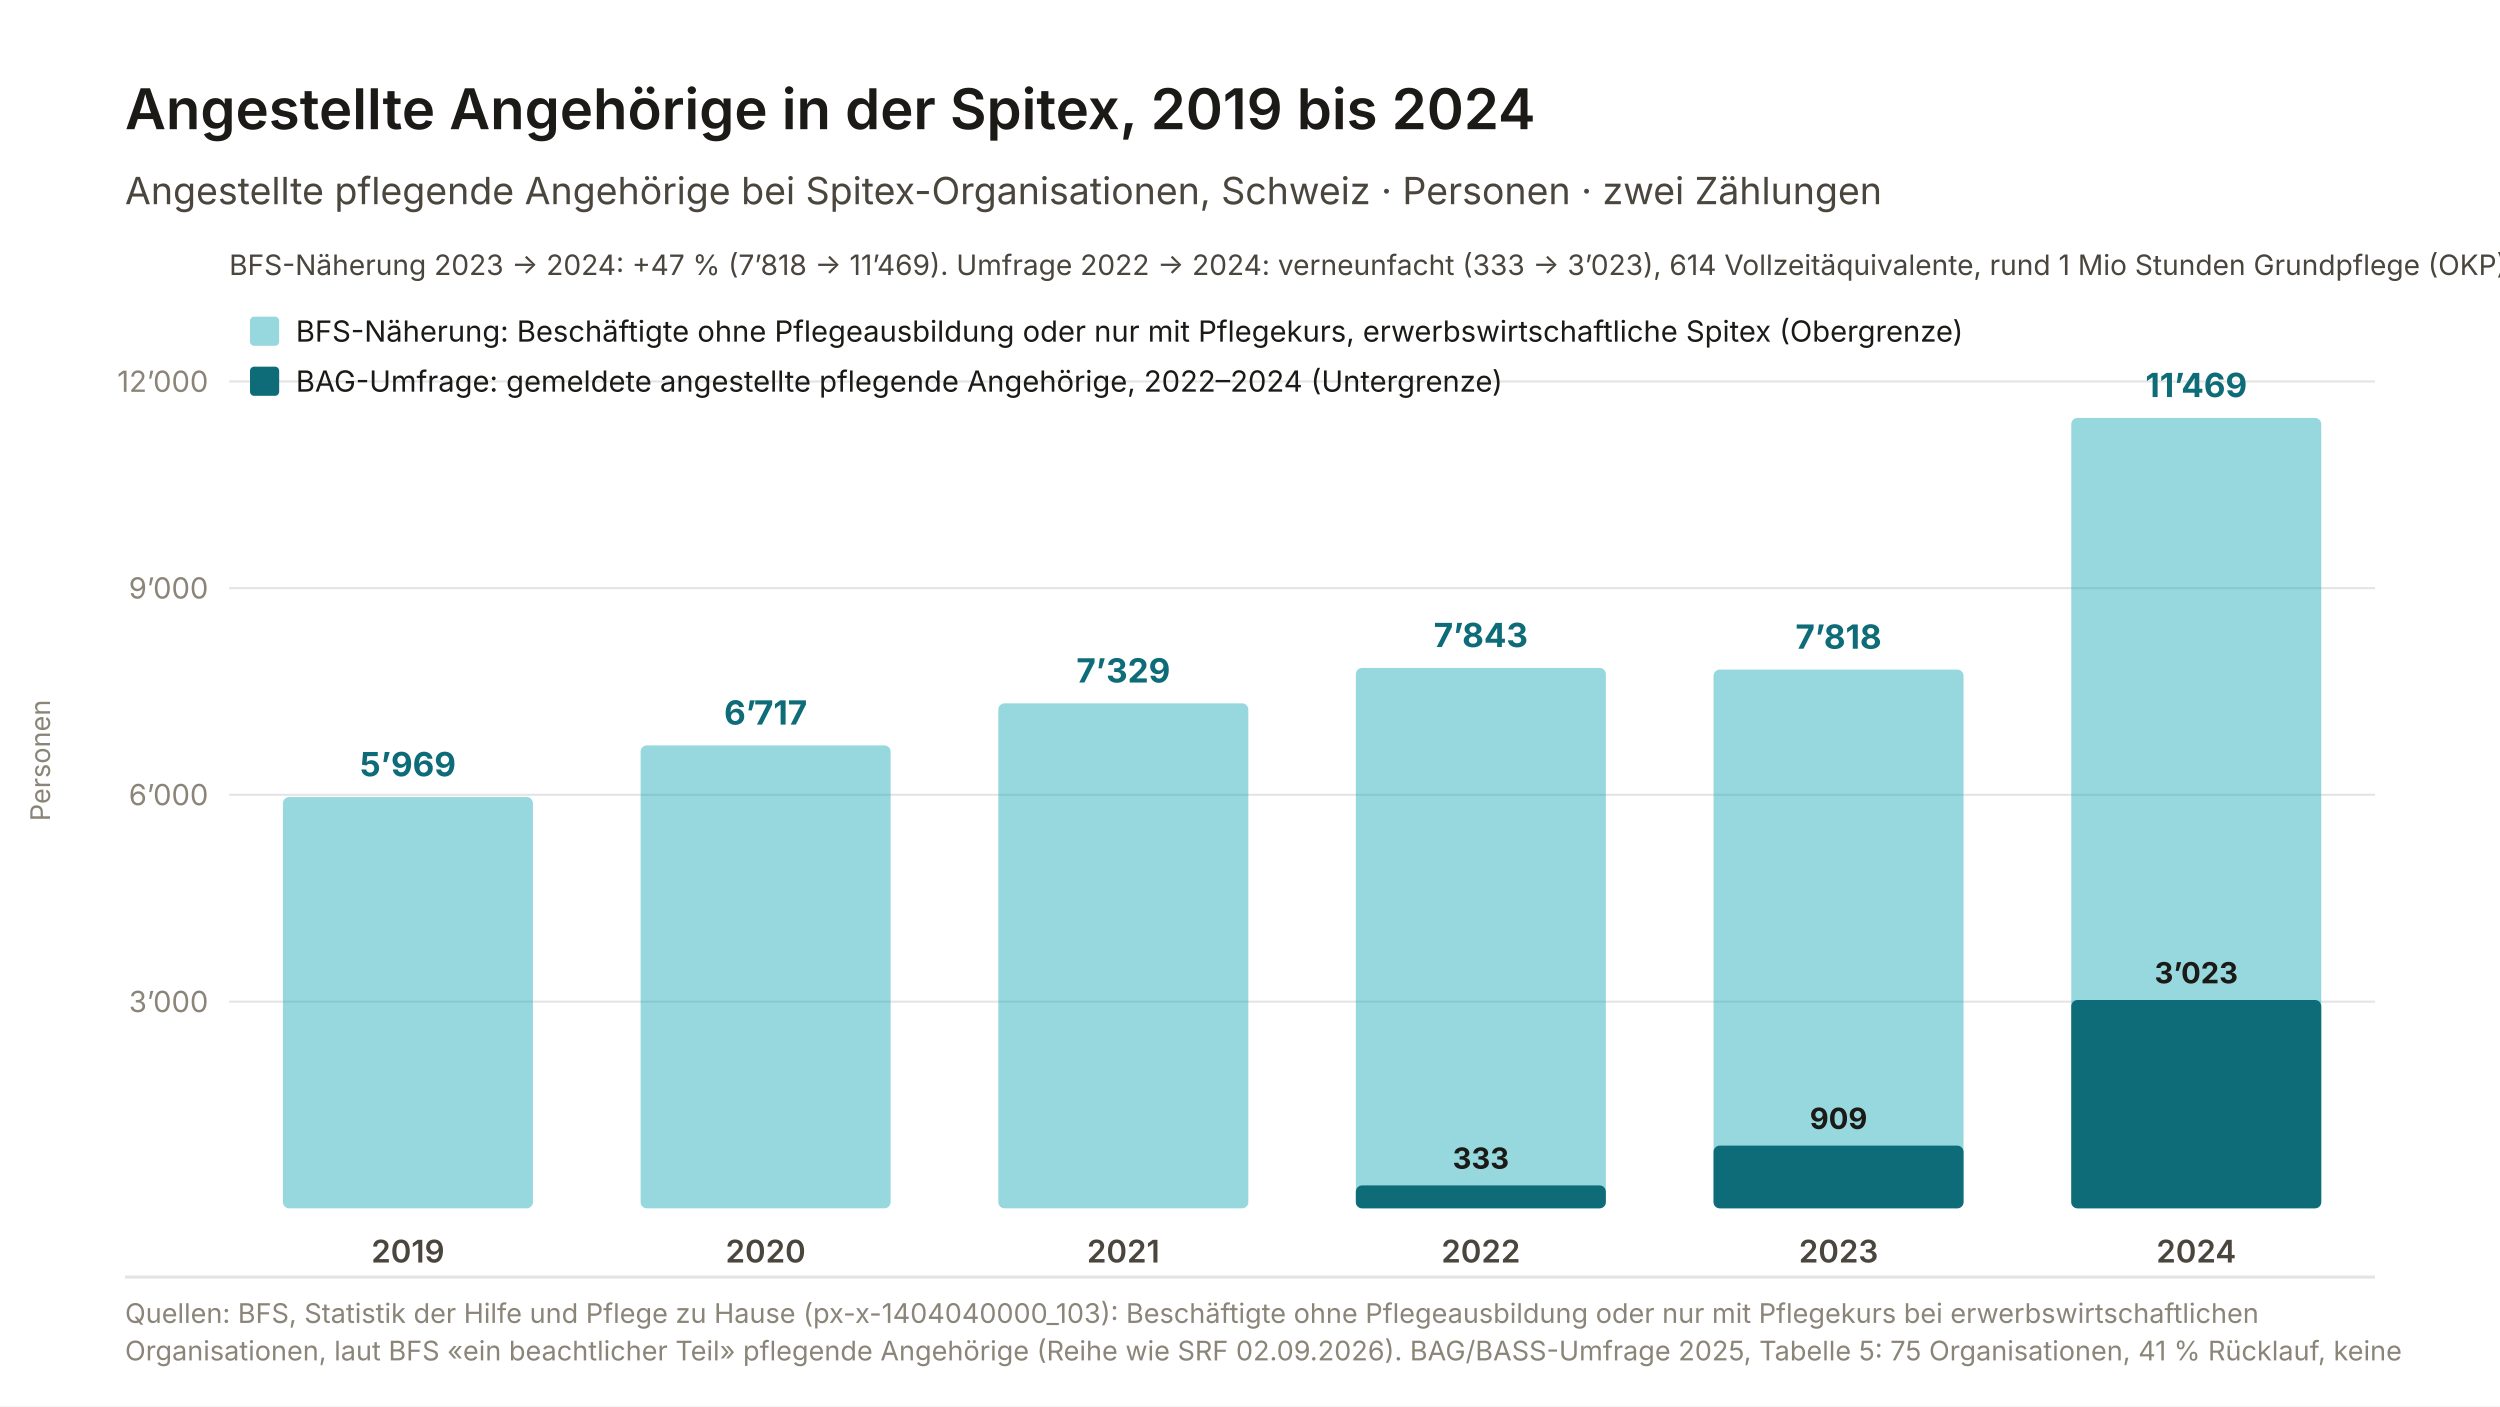
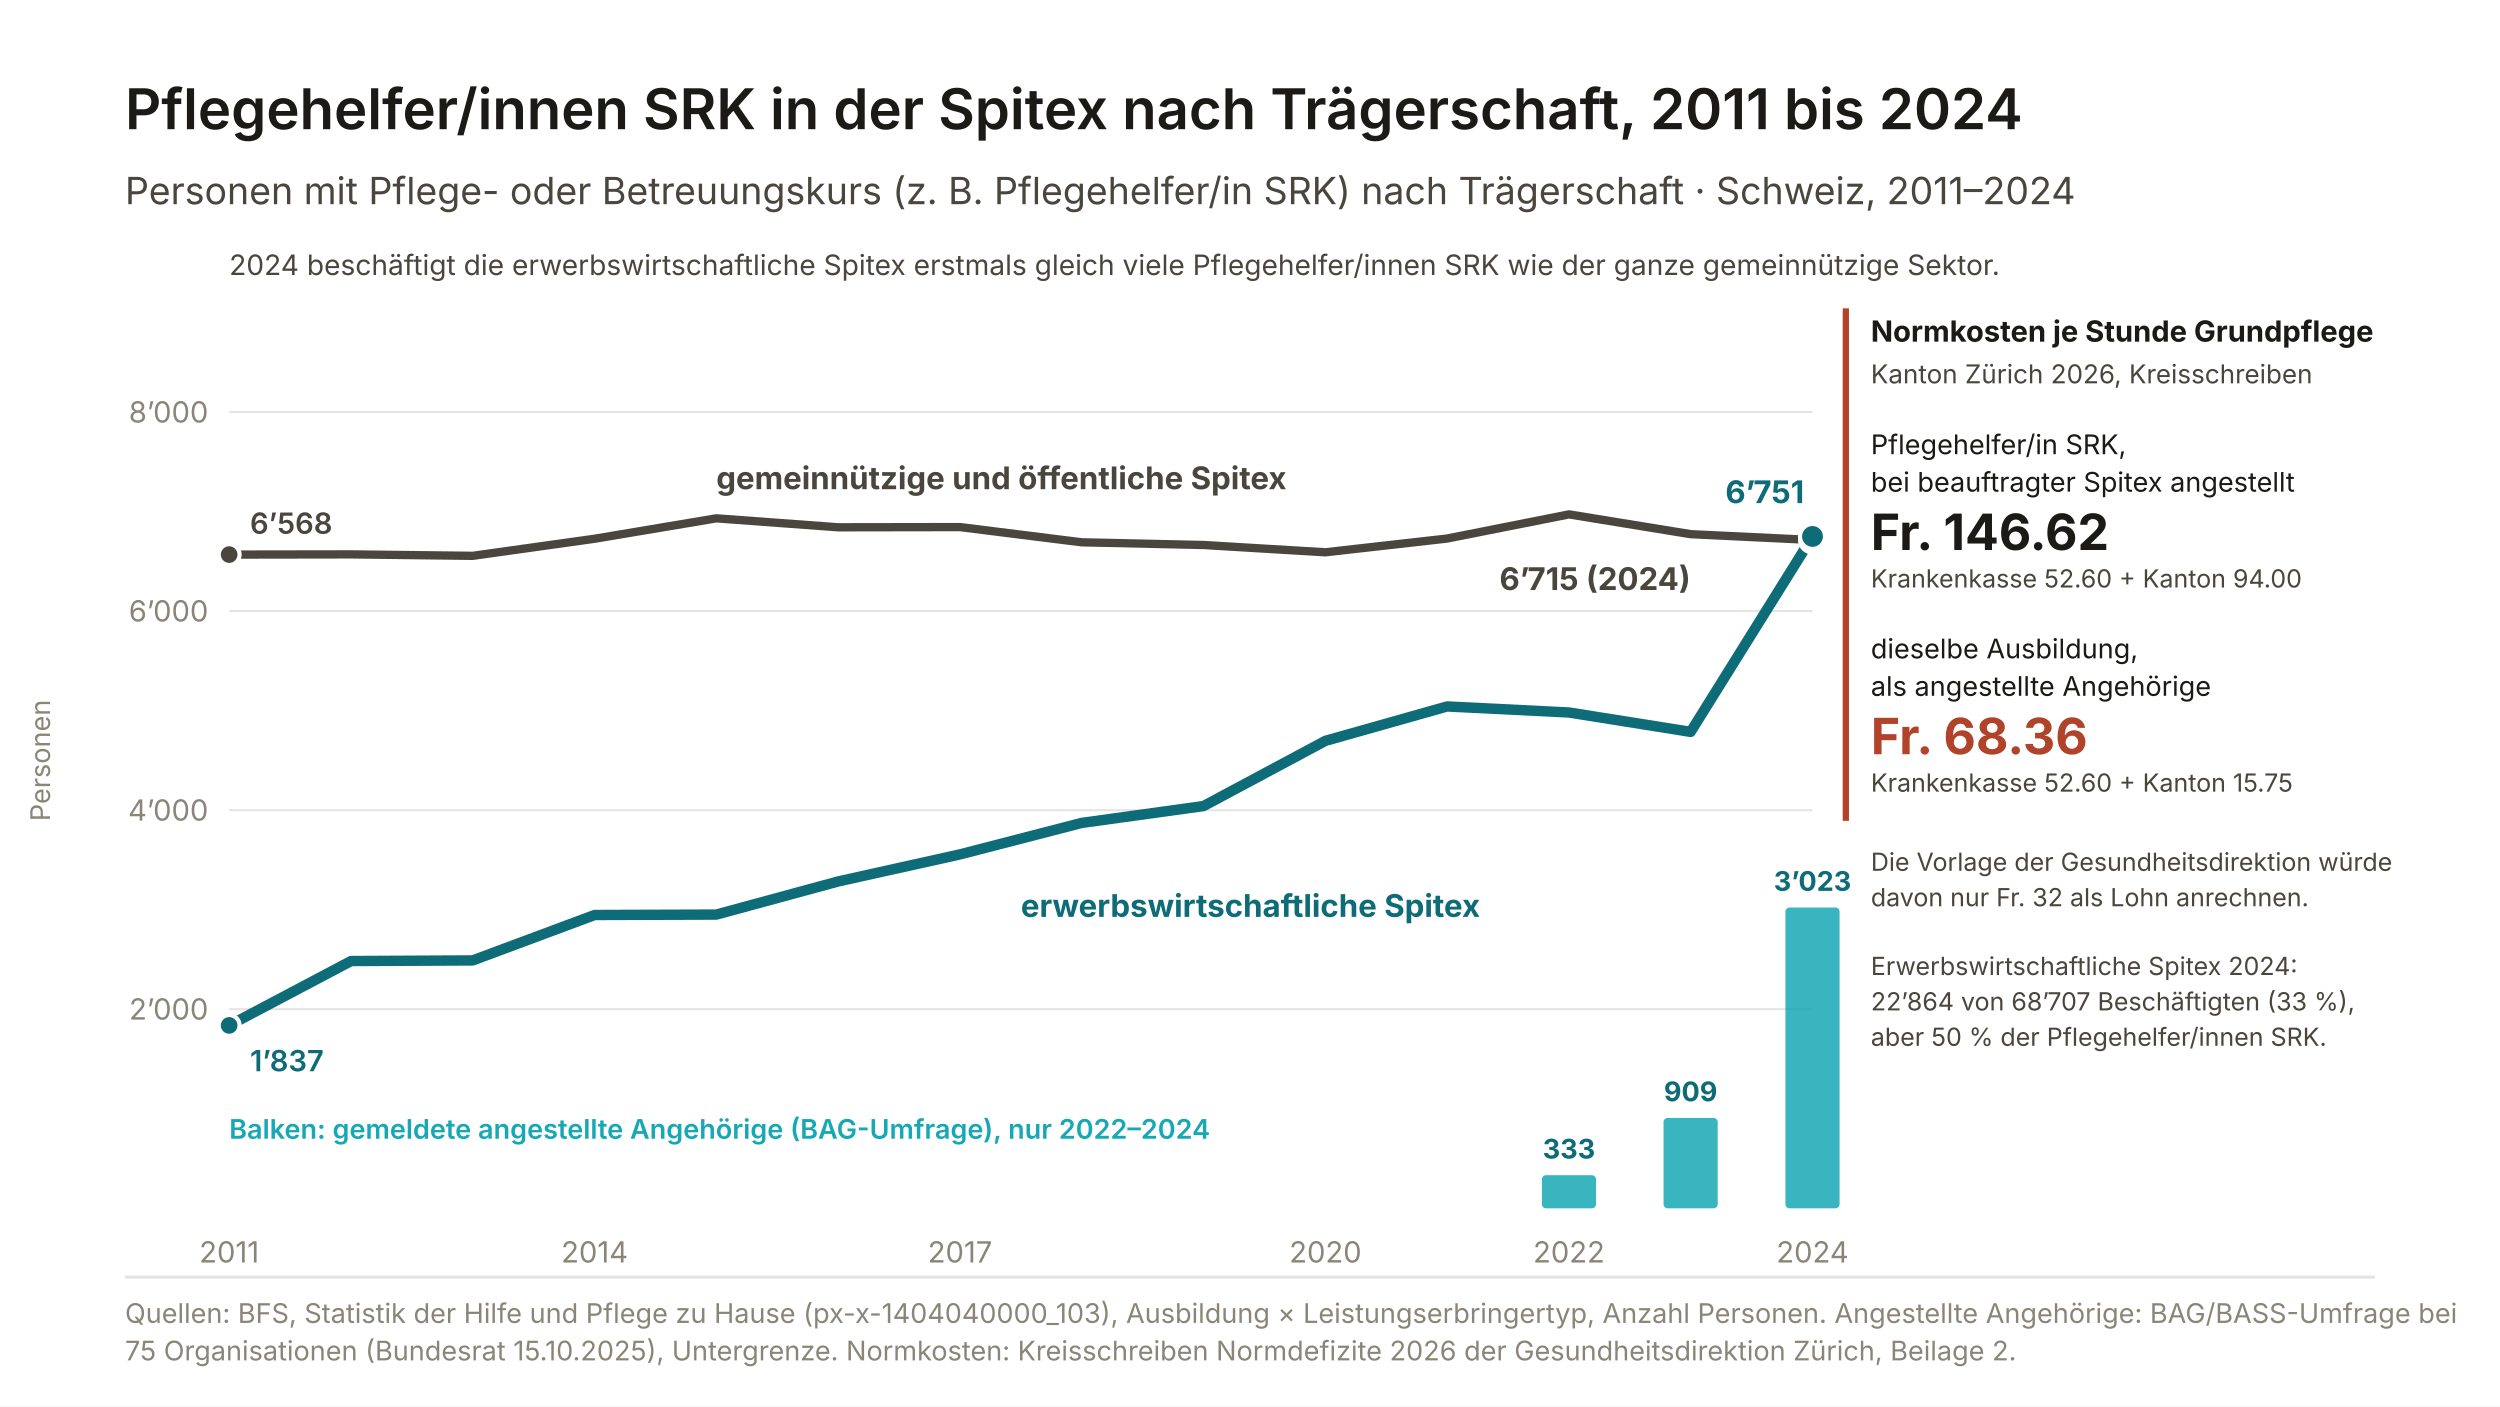
<svg xmlns="http://www.w3.org/2000/svg" width="1200" height="675" viewBox="0 0 1200 675" font-family="Inter, -apple-system, Helvetica, Arial, sans-serif">
  <rect width="1200" height="675" fill="#FFFFFF" />
-   <text x="60" y="62" font-size="27" font-weight="600" fill="#1B1A17">Angestellte Angehörige in der Spitex, 2019 bis 2024</text>
-   <text x="60" y="98" font-size="18" fill="#4A463E">Angestellte pflegende Angehörige bei Spitex-Organisationen, Schweiz · Personen · zwei Zählungen</text>
+   <text x="60" y="62" font-size="27" font-weight="600" fill="#1B1A17">Pflegehelfer/innen SRK in der Spitex nach Trägerschaft, 2011 bis 2024</text>
+   <text x="60" y="98" font-size="18" fill="#4A463E">Personen mit Pflege- oder Betreuungskurs (z. B. Pflegehelfer/in SRK) nach Trägerschaft · Schweiz, 2011–2024</text>
  <line x1="60" y1="613" x2="1140" y2="613" stroke="#E4E4E4" stroke-width="1.5" />
-   <text x="60" y="635" font-size="13" fill="#8A8578">Quellen: BFS, Statistik der Hilfe und Pflege zu Hause (px-x-1404040000_103): Beschäftigte ohne Pflegeausbildung oder nur mit Pflegekurs bei erwerbswirtschaftlichen</text>
-   <text x="60" y="653" font-size="13" fill="#8A8578">Organisationen, laut BFS «ein beachtlicher Teil» pflegende Angehörige (Reihe wie SRF 02.09.2026). BAG/BASS-Umfrage 2025, Tabelle 5: 75 Organisationen, 41 % Rücklauf, keine</text>
-   <line x1="110" y1="480.8" x2="1140" y2="480.8" stroke="#E4E4E4" stroke-width="1" />
-   <text x="100" y="485.8" font-size="14" fill="#8A8578" text-anchor="end">3’000</text>
-   <line x1="110" y1="381.5" x2="1140" y2="381.5" stroke="#E4E4E4" stroke-width="1" />
-   <text x="100" y="386.5" font-size="14" fill="#8A8578" text-anchor="end">6’000</text>
-   <line x1="110" y1="282.3" x2="1140" y2="282.3" stroke="#E4E4E4" stroke-width="1" />
-   <text x="100" y="287.3" font-size="14" fill="#8A8578" text-anchor="end">9’000</text>
-   <line x1="110" y1="183.1" x2="1140" y2="183.1" stroke="#E4E4E4" stroke-width="1" />
-   <text x="100" y="188.1" font-size="14" fill="#8A8578" text-anchor="end">12’000</text>
+   <text x="60" y="635" font-size="13" fill="#8A8578">Quellen: BFS, Statistik der Hilfe und Pflege zu Hause (px-x-1404040000_103), Ausbildung × Leistungserbringertyp, Anzahl Personen. Angestellte Angehörige: BAG/BASS-Umfrage bei</text>
+   <text x="60" y="653" font-size="13" fill="#8A8578">75 Organisationen (Bundesrat 15.10.2025), Untergrenze. Normkosten: Kreisschreiben Normdefizite 2026 der Gesundheitsdirektion Zürich, Beilage 2.</text>
+   <line x1="110" y1="484.4" x2="870" y2="484.4" stroke="#E4E4E4" stroke-width="1" />
+   <text x="100" y="489.4" font-size="14" fill="#8A8578" text-anchor="end">2’000</text>
+   <line x1="110" y1="388.9" x2="870" y2="388.9" stroke="#E4E4E4" stroke-width="1" />
+   <text x="100" y="393.9" font-size="14" fill="#8A8578" text-anchor="end">4’000</text>
+   <line x1="110" y1="293.3" x2="870" y2="293.3" stroke="#E4E4E4" stroke-width="1" />
+   <text x="100" y="298.3" font-size="14" fill="#8A8578" text-anchor="end">6’000</text>
+   <line x1="110" y1="197.8" x2="870" y2="197.8" stroke="#E4E4E4" stroke-width="1" />
+   <text x="100" y="202.8" font-size="14" fill="#8A8578" text-anchor="end">8’000</text>
  <text transform="translate(24,365.0) rotate(-90)" font-size="13" fill="#8A8578" text-anchor="middle">Personen</text>
-   <rect x="135.8" y="382.6" width="120" height="197.4" fill="#16A8B5" opacity=".45" rx="3" />
-   <text x="195.8" y="372.6" font-size="16" font-weight="700" fill="#0E6B78" text-anchor="middle">5’969</text>
-   <text x="195.8" y="606" font-size="15" font-weight="600" fill="#4A463E" text-anchor="middle">2019</text>
-   <rect x="307.5" y="357.8" width="120" height="222.2" fill="#16A8B5" opacity=".45" rx="3" />
-   <text x="367.5" y="347.8" font-size="16" font-weight="700" fill="#0E6B78" text-anchor="middle">6’717</text>
-   <text x="367.5" y="606" font-size="15" font-weight="600" fill="#4A463E" text-anchor="middle">2020</text>
-   <rect x="479.2" y="337.6" width="120" height="242.4" fill="#16A8B5" opacity=".45" rx="3" />
-   <text x="539.2" y="327.6" font-size="16" font-weight="700" fill="#0E6B78" text-anchor="middle">7’329</text>
-   <text x="539.2" y="606" font-size="15" font-weight="600" fill="#4A463E" text-anchor="middle">2021</text>
-   <rect x="650.8" y="320.6" width="120" height="259.4" fill="#16A8B5" opacity=".45" rx="3" />
-   <text x="710.8" y="310.6" font-size="16" font-weight="700" fill="#0E6B78" text-anchor="middle">7’843</text>
-   <rect x="650.8" y="569.0" width="120" height="11.0" fill="#0E6B78" rx="3" />
-   <text x="710.8" y="561.0" font-size="14" font-weight="700" fill="#1B1A17" text-anchor="middle">333</text>
-   <text x="710.8" y="606" font-size="15" font-weight="600" fill="#4A463E" text-anchor="middle">2022</text>
-   <rect x="822.5" y="321.4" width="120" height="258.6" fill="#16A8B5" opacity=".45" rx="3" />
-   <text x="882.5" y="311.4" font-size="16" font-weight="700" fill="#0E6B78" text-anchor="middle">7’818</text>
-   <rect x="822.5" y="549.9" width="120" height="30.1" fill="#0E6B78" rx="3" />
-   <text x="882.5" y="541.9" font-size="14" font-weight="700" fill="#1B1A17" text-anchor="middle">909</text>
-   <text x="882.5" y="606" font-size="15" font-weight="600" fill="#4A463E" text-anchor="middle">2023</text>
-   <rect x="994.2" y="200.6" width="120" height="379.4" fill="#16A8B5" opacity=".45" rx="3" />
-   <text x="1054.2" y="190.6" font-size="16" font-weight="700" fill="#0E6B78" text-anchor="middle">11’469</text>
-   <rect x="994.2" y="480.0" width="120" height="100.0" fill="#0E6B78" rx="3" />
-   <text x="1054.2" y="472.0" font-size="14" font-weight="700" fill="#1B1A17" text-anchor="middle">3’023</text>
-   <text x="1054.2" y="606" font-size="15" font-weight="600" fill="#4A463E" text-anchor="middle">2024</text>
-   <rect x="120" y="152" width="14" height="14" rx="2" fill="#16A8B5" opacity=".45" />
-   <text x="142" y="164" font-size="14" fill="#1B1A17">BFS-Näherung: Beschäftigte ohne Pflegeausbildung oder nur mit Pflegekurs, erwerbswirtschaftliche Spitex (Obergrenze)</text>
-   <rect x="120" y="176" width="14" height="14" rx="2" fill="#0E6B78" />
-   <text x="142" y="188" font-size="14" fill="#1B1A17">BAG-Umfrage: gemeldete angestellte pflegende Angehörige, 2022–2024 (Untergrenze)</text>
-   <text x="110" y="132" font-size="13.5" fill="#4A463E" text-anchor="start">BFS-Näherung 2023 → 2024: +47 % (7’818 → 11’469). Umfrage 2022 → 2024: verneunfacht (333 → 3’023), 614 Vollzeitäquivalente, rund 1 Mio Stunden Grundpflege (OKP).</text>
+   <text x="110.0" y="606" font-size="14" fill="#8A8578" text-anchor="middle">2011</text>
+   <text x="285.4" y="606" font-size="14" fill="#8A8578" text-anchor="middle">2014</text>
+   <text x="460.8" y="606" font-size="14" fill="#8A8578" text-anchor="middle">2017</text>
+   <text x="636.2" y="606" font-size="14" fill="#8A8578" text-anchor="middle">2020</text>
+   <text x="753.1" y="606" font-size="14" fill="#8A8578" text-anchor="middle">2022</text>
+   <text x="870.0" y="606" font-size="14" fill="#8A8578" text-anchor="middle">2024</text>
+   <rect x="740.1" y="564.1" width="26" height="15.9" fill="#16A8B5" opacity=".85" rx="2" />
+   <text x="753.1" y="556.1" font-size="13" font-weight="700" fill="#0E6B78" text-anchor="middle">333</text>
+   <rect x="798.5" y="536.6" width="26" height="43.4" fill="#16A8B5" opacity=".85" rx="2" />
+   <text x="811.5" y="528.6" font-size="13" font-weight="700" fill="#0E6B78" text-anchor="middle">909</text>
+   <rect x="857.0" y="435.6" width="26" height="144.4" fill="#16A8B5" opacity=".85" rx="2" />
+   <text x="870.0" y="427.6" font-size="13" font-weight="700" fill="#0E6B78" text-anchor="middle">3’023</text>
+   <path d="M110.0,266.2 L168.5,266.1 L226.9,266.8 L285.4,258.6 L343.8,248.8 L402.3,253.1 L460.8,253.0 L519.2,260.3 L577.7,261.6 L636.2,265.1 L694.6,258.5 L753.1,246.9 L811.5,256.4 L870.0,259.2" fill="none" stroke="#4A463E" stroke-width="4" stroke-linejoin="round" stroke-linecap="round" opacity="1" />
+   <path d="M110.0,492.2 L168.5,461.3 L226.9,461.0 L285.4,439.2 L343.8,439.0 L402.3,423.1 L460.8,410.1 L519.2,395.0 L577.7,386.9 L636.2,355.6 L694.6,339.1 L753.1,342.0 L811.5,351.3 L870.0,257.5" fill="none" stroke="#0E6B78" stroke-width="5" stroke-linejoin="round" stroke-linecap="round" opacity="1" />
+   <circle cx="870.0" cy="259.2" r="6" fill="#4A463E" stroke="#FFFFFF" stroke-width="2" />
+   <circle cx="110.0" cy="266.2" r="5" fill="#4A463E" stroke="#FFFFFF" stroke-width="2" />
+   <circle cx="870.0" cy="257.5" r="6" fill="#0E6B78" stroke="#FFFFFF" stroke-width="2" />
+   <circle cx="110.0" cy="492.2" r="5" fill="#0E6B78" stroke="#FFFFFF" stroke-width="2" />
+   <text x="120.0" y="256.2" font-size="14" font-weight="600" fill="#4A463E" text-anchor="start">6’568</text>
+   <text x="120.0" y="514.2" font-size="14" font-weight="600" fill="#0E6B78" text-anchor="start">1’837</text>
+   <text x="866.0" y="241.5" font-size="15" font-weight="700" fill="#0E6B78" text-anchor="end">6’751</text>
+   <text x="811.5" y="283.2" font-size="15" font-weight="700" fill="#4A463E" text-anchor="end">6’715 (2024)</text>
+   <text x="343.8" y="234.8" font-size="15" font-weight="700" fill="#4A463E" text-anchor="start">gemeinnützige und öffentliche Spitex</text>
+   <text x="490.0" y="440.1" font-size="15" font-weight="700" fill="#0E6B78" text-anchor="start">erwerbswirtschaftliche Spitex</text>
+   <text x="110.0" y="546.6" font-size="13" font-weight="600" fill="#16A8B5" text-anchor="start">Balken: gemeldete angestellte Angehörige (BAG-Umfrage), nur 2022–2024</text>
+   <line x1="886" y1="148" x2="886" y2="394" stroke="#B0432A" stroke-width="3" />
+   <text x="898" y="164" font-size="14" font-weight="700" fill="#1B1A17">Normkosten je Stunde Grundpflege</text>
+   <text x="898" y="184" font-size="12.5" font-weight="400" fill="#4A463E">Kanton Zürich 2026, Kreisschreiben</text>
+   <text x="898" y="218" font-size="13" font-weight="400" fill="#1B1A17">Pflegehelfer/in SRK,</text>
+   <text x="898" y="236" font-size="13" font-weight="400" fill="#1B1A17">bei beauftragter Spitex angestellt</text>
+   <text x="898" y="264" font-size="24" font-weight="700" fill="#1B1A17">Fr. 146.62</text>
+   <text x="898" y="282" font-size="12" font-weight="400" fill="#4A463E">Krankenkasse 52.60 + Kanton 94.00</text>
+   <text x="898" y="316" font-size="13" font-weight="400" fill="#1B1A17">dieselbe Ausbildung,</text>
+   <text x="898" y="334" font-size="13" font-weight="400" fill="#1B1A17">als angestellte Angehörige</text>
+   <text x="898" y="362" font-size="24" font-weight="700" fill="#B0432A">Fr. 68.36</text>
+   <text x="898" y="380" font-size="12" font-weight="400" fill="#4A463E">Krankenkasse 52.60 + Kanton 15.75</text>
+   <text x="898" y="418" font-size="12" font-weight="400" fill="#4A463E">Die Vorlage der Gesundheitsdirektion würde</text>
+   <text x="898" y="435" font-size="12" font-weight="400" fill="#4A463E">davon nur Fr. 32 als Lohn anrechnen.</text>
+   <text x="898" y="468" font-size="12" font-weight="400" fill="#4A463E">Erwerbswirtschaftliche Spitex 2024:</text>
+   <text x="898" y="485" font-size="12" font-weight="400" fill="#4A463E">22’864 von 68’707 Beschäftigten (33 %),</text>
+   <text x="898" y="502" font-size="12" font-weight="400" fill="#4A463E">aber 50 % der Pflegehelfer/innen SRK.</text>
+   <text x="110" y="132" font-size="13.5" fill="#4A463E" text-anchor="start">2024 beschäftigt die erwerbswirtschaftliche Spitex erstmals gleich viele Pflegehelfer/innen SRK wie der ganze gemeinnützige Sektor.</text>
</svg>
